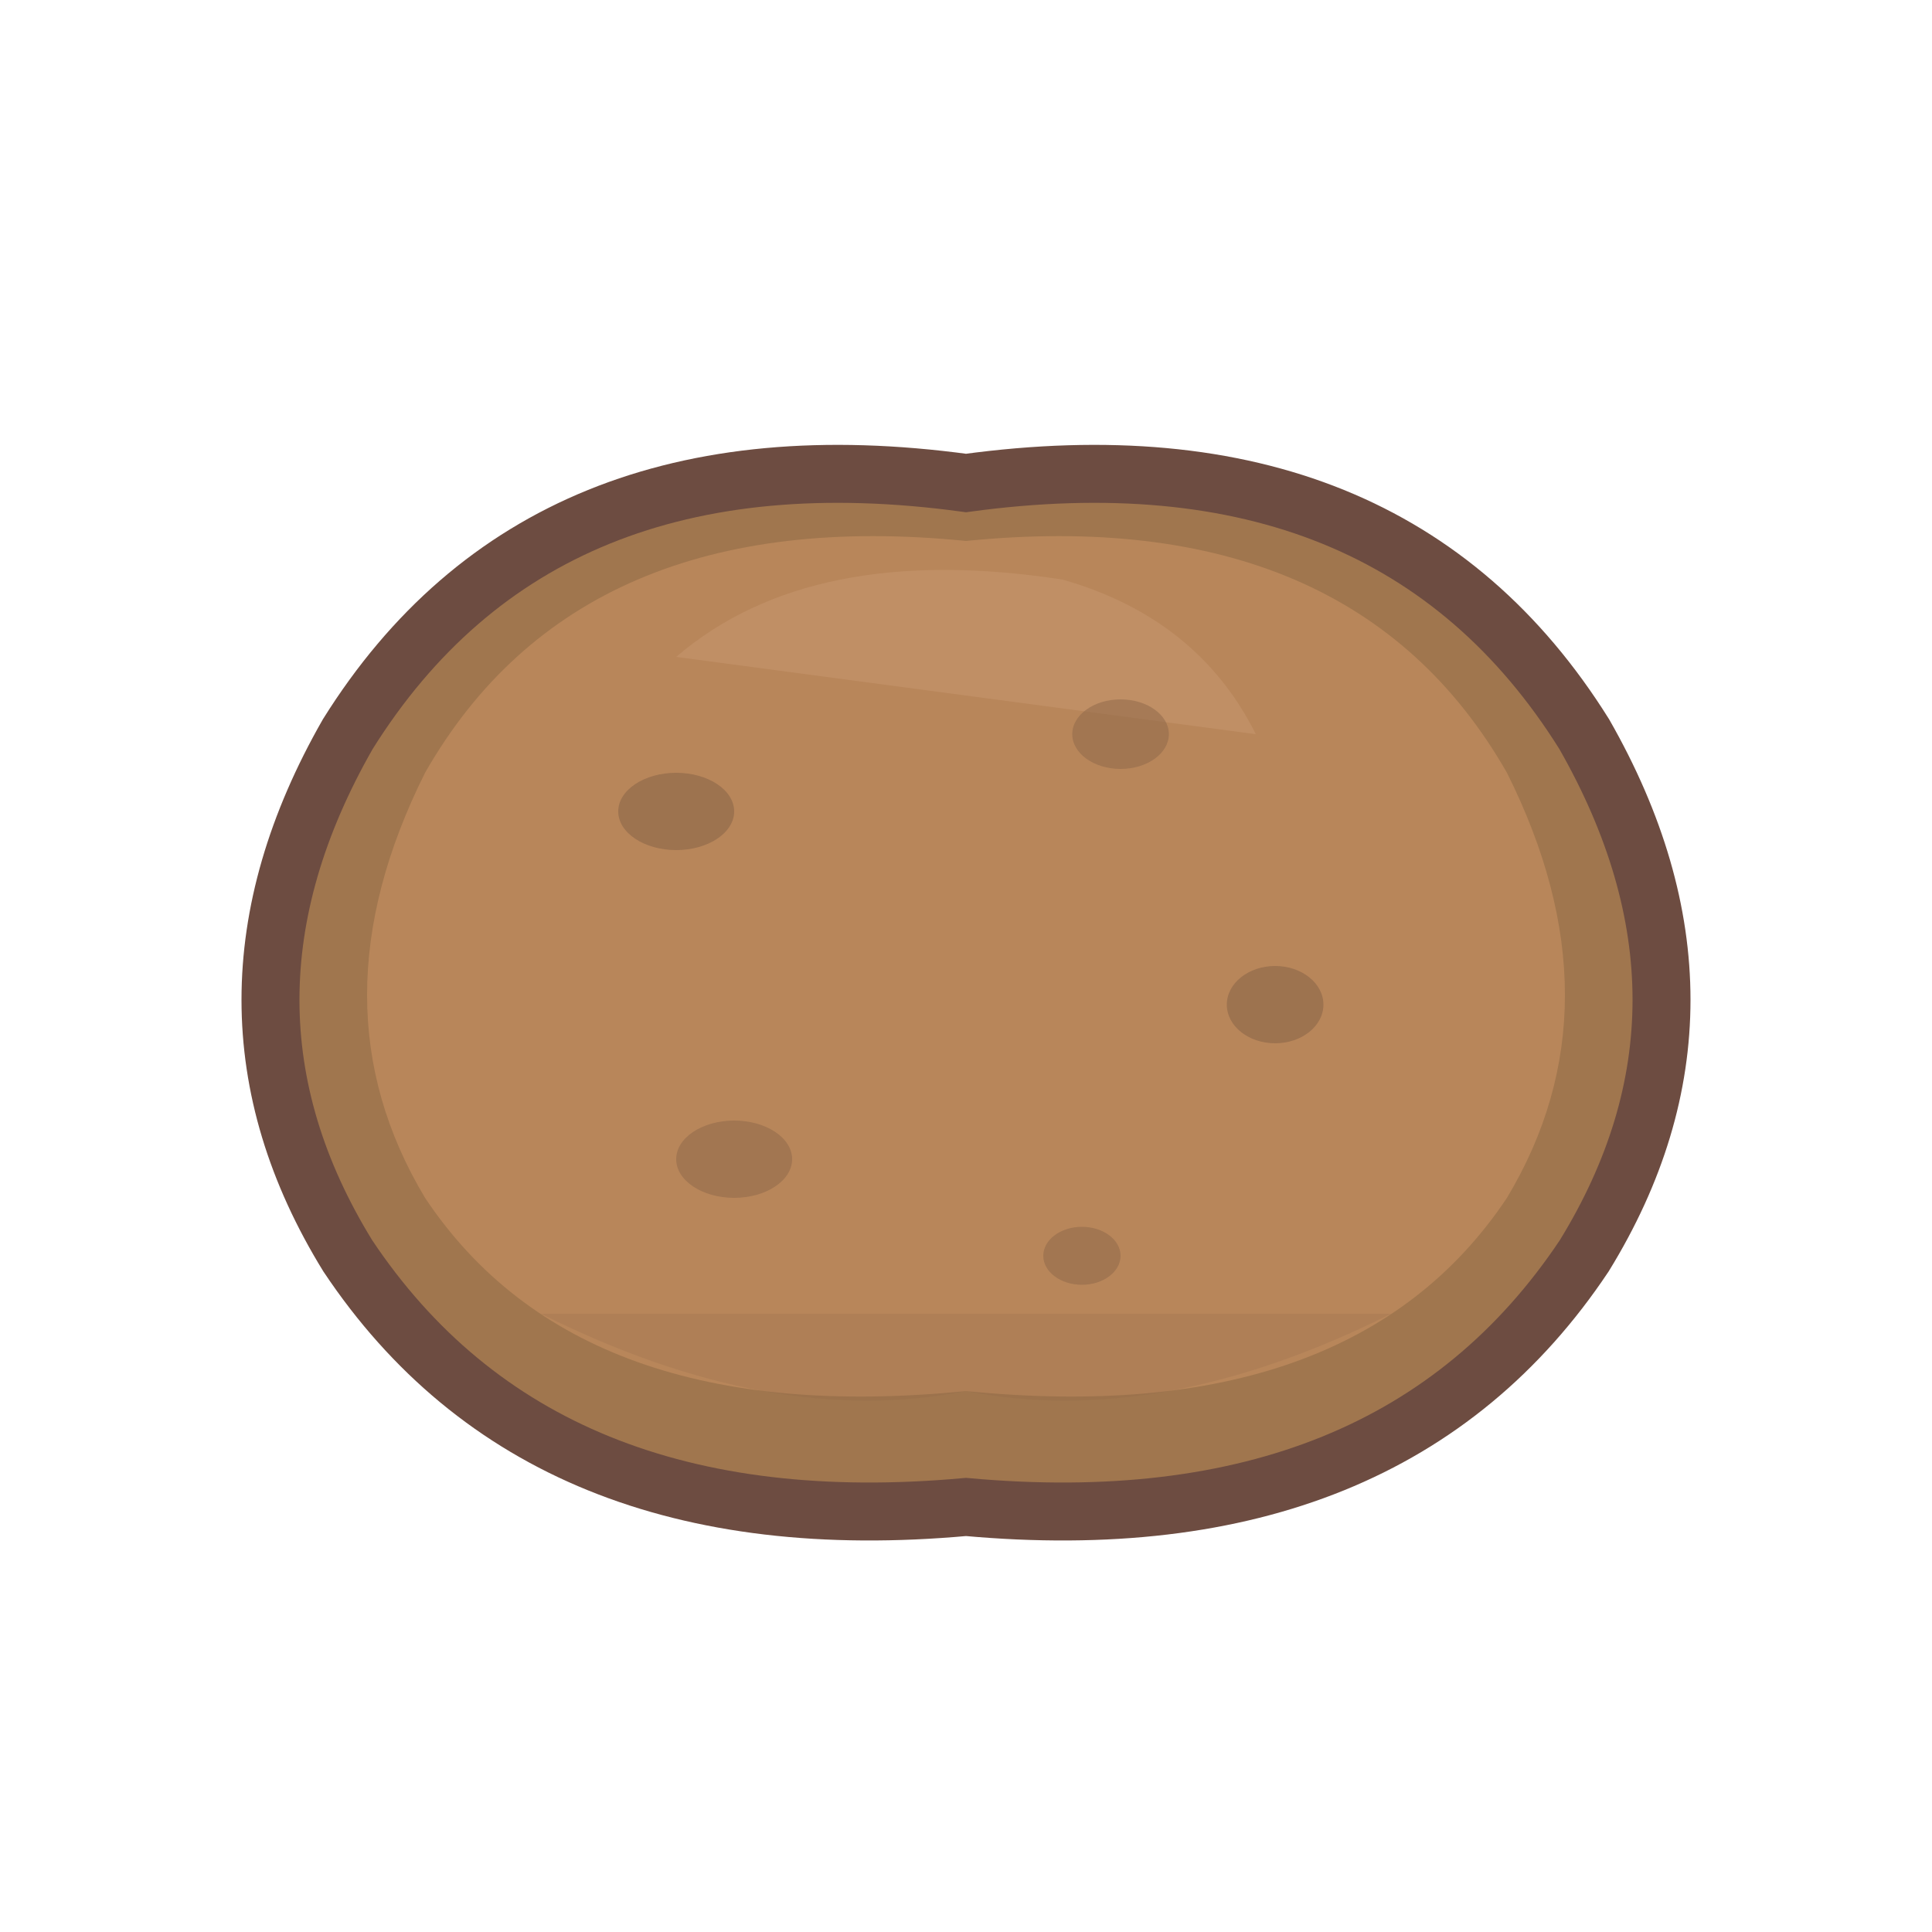
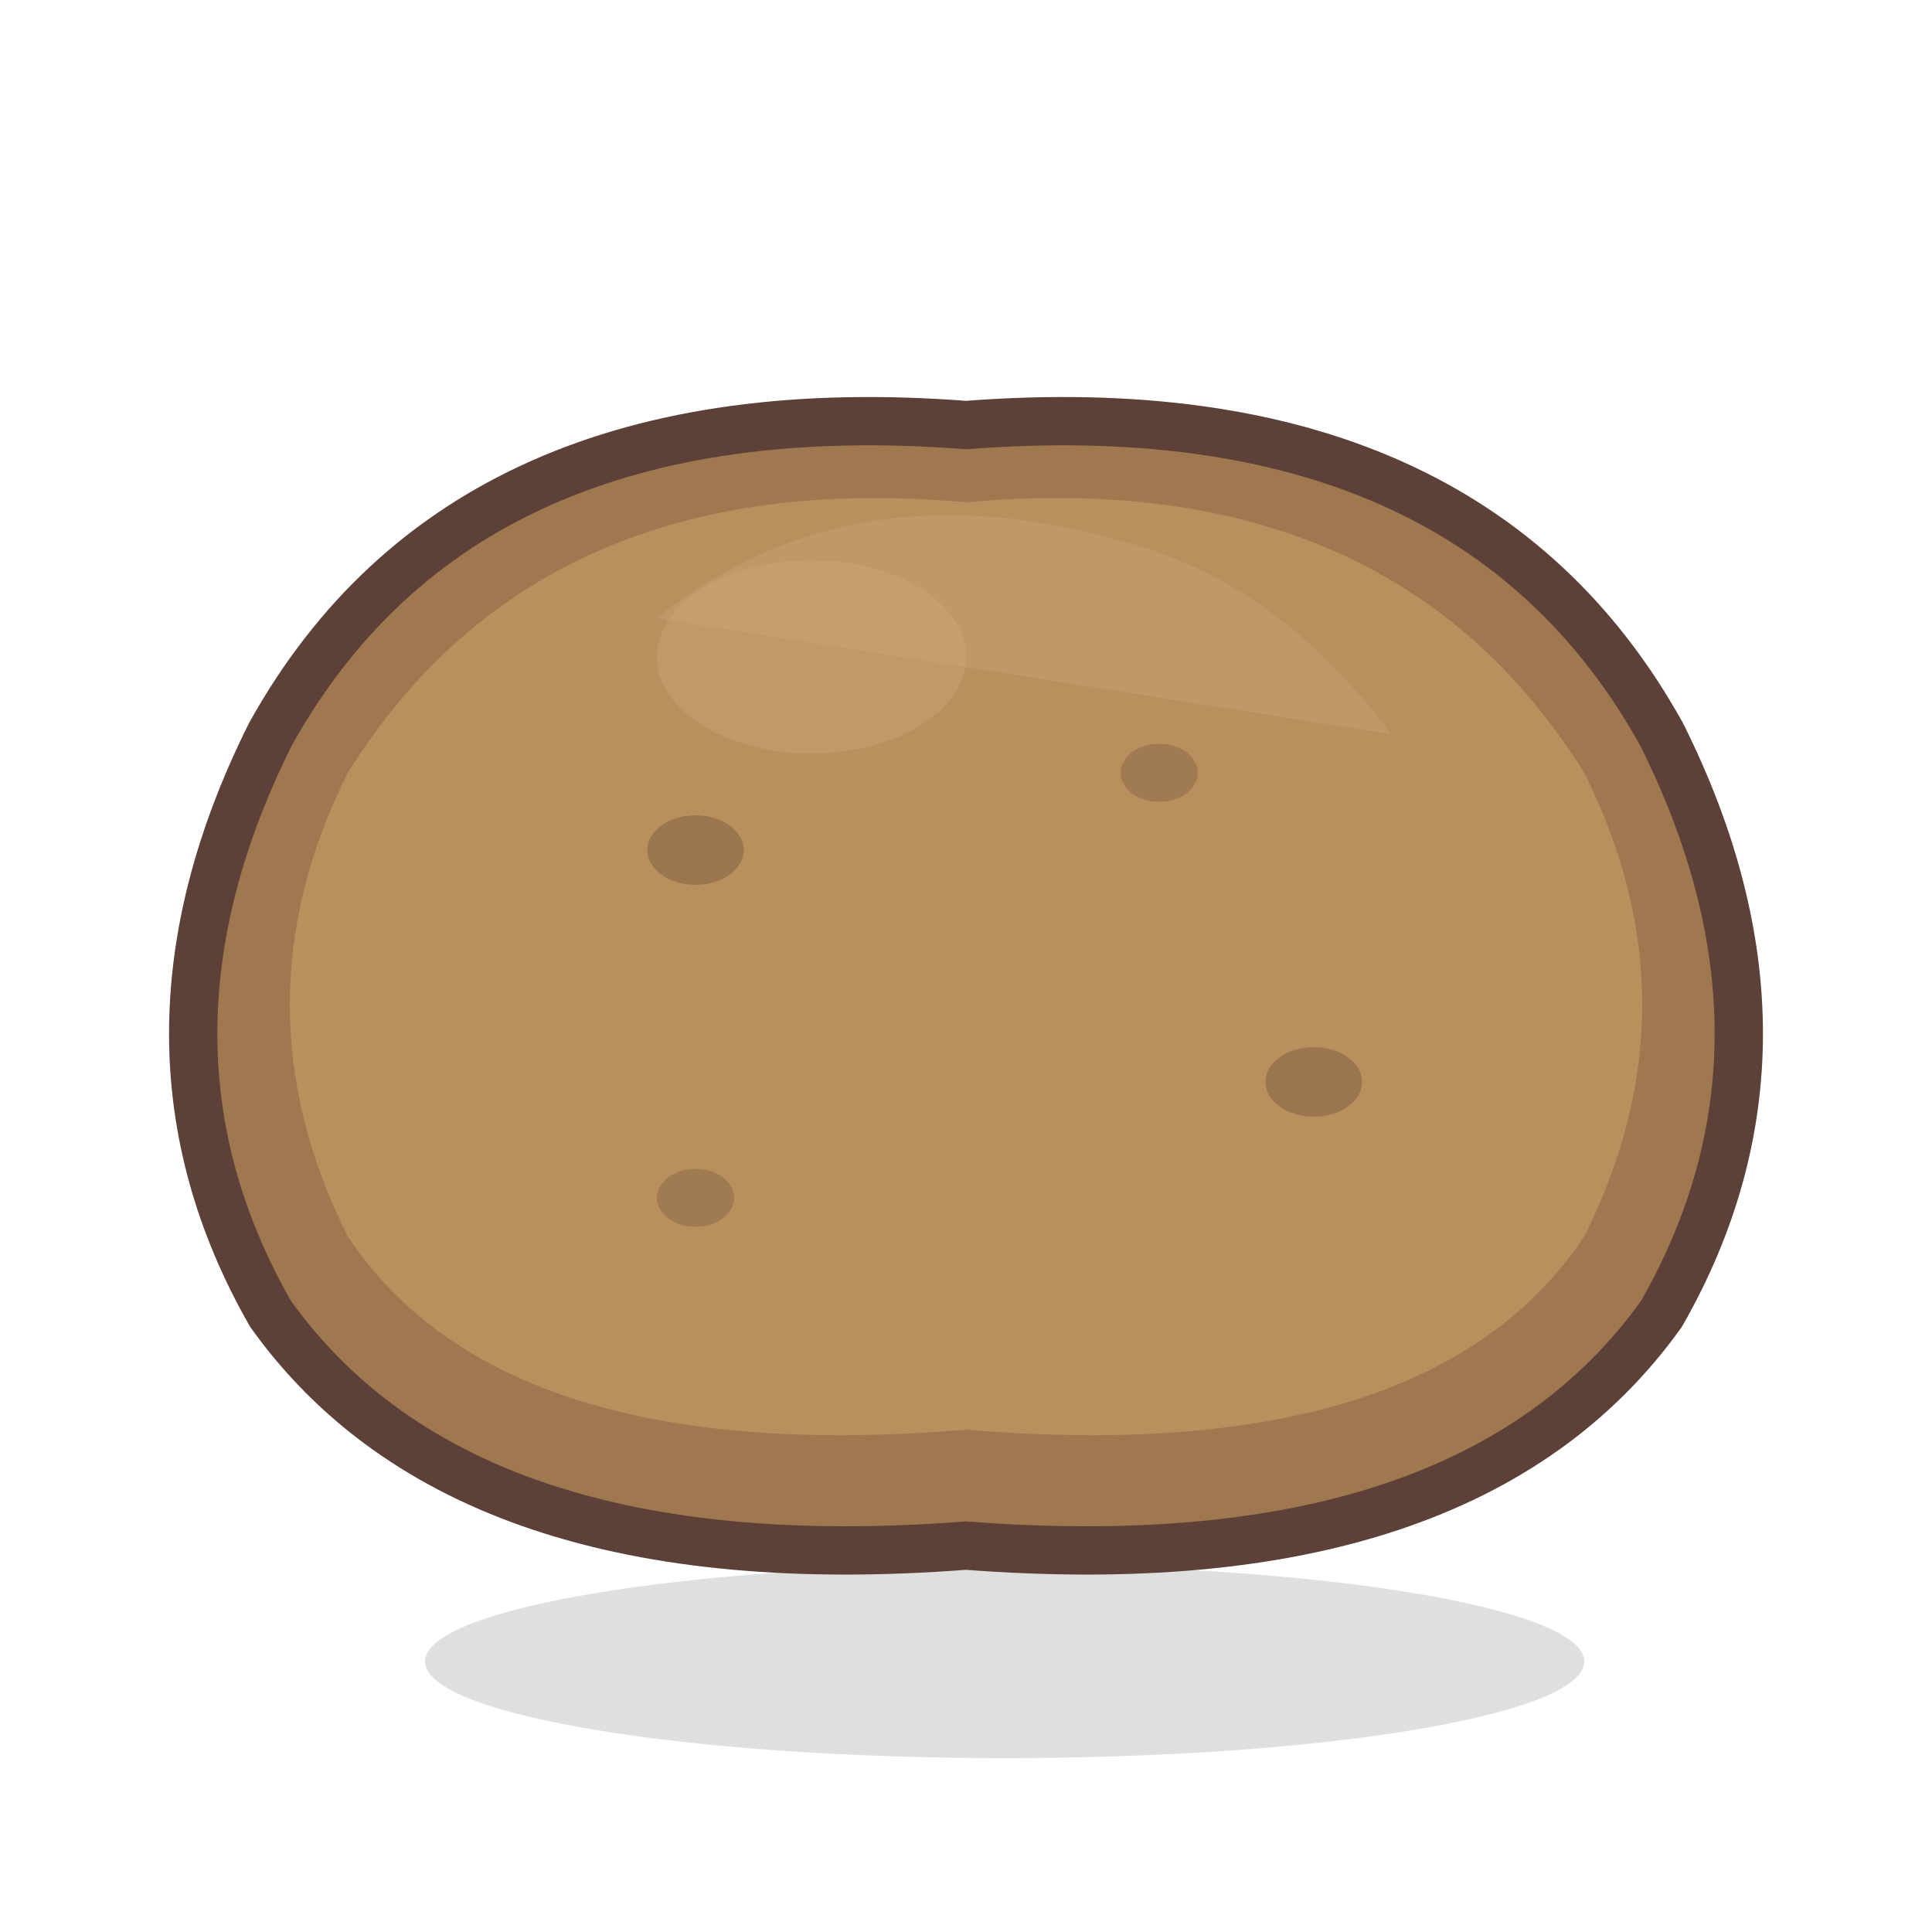
<svg xmlns="http://www.w3.org/2000/svg" viewBox="0 0 100 100">
-   <path d="M50 25 Q72 22 82 38 Q90 52 82 65 Q72 80 50 78 Q28 80 18 65 Q10 52 18 38 Q28 22 50 25Z" fill="#A0764E" stroke="#6D4C41" stroke-width="3" />
-   <path d="M50 28 Q70 26 78 40 Q84 52 78 62 Q70 74 50 72 Q30 74 22 62 Q16 52 22 40 Q30 26 50 28Z" fill="#B8865A" />
-   <path d="M35 34 Q42 28 55 30 Q62 32 65 38" fill="#C89870" stroke="none" opacity="0.5" />
-   <ellipse cx="35" cy="42" rx="3" ry="2" fill="#8B6548" opacity="0.6" />
-   <ellipse cx="58" cy="38" rx="2.5" ry="1.8" fill="#8B6548" opacity="0.5" />
-   <ellipse cx="66" cy="52" rx="2.5" ry="2" fill="#8B6548" opacity="0.6" />
-   <ellipse cx="38" cy="60" rx="3" ry="2" fill="#8B6548" opacity="0.5" />
-   <ellipse cx="56" cy="65" rx="2" ry="1.5" fill="#8B6548" opacity="0.5" />
-   <path d="M28 68 Q40 74 50 72 Q60 74 72 68" fill="#8B6548" opacity="0.2" stroke="none" />
+   <ellipse cx="52" cy="86" rx="30" ry="5" fill="#00000020" />
+   <path d="M50 22 Q76 20 86 38 Q94 54 86 68 Q76 82 50 80 Q24 82 14 68 Q6 54 14 38 Q24 20 50 22Z" fill="#A07850" stroke="#5D4037" stroke-width="2.5" />
+   <path d="M50 26 Q72 24 82 40 Q88 52 82 64 Q74 76 50 74 Q26 76 18 64 Q12 52 18 40 Q28 24 50 26Z" fill="#B8905E" />
+   <path d="M34 32 Q44 24 58 28 Q66 30 72 38" fill="#C8A070" stroke="none" opacity="0.5" />
+   <ellipse cx="42" cy="34" rx="8" ry="5" fill="#D0A878" opacity="0.4" />
+   <ellipse cx="36" cy="44" rx="2.5" ry="1.8" fill="#7D5A3C" opacity="0.5" />
+   <ellipse cx="60" cy="40" rx="2" ry="1.5" fill="#7D5A3C" opacity="0.4" />
+   <ellipse cx="68" cy="56" rx="2.5" ry="1.8" fill="#7D5A3C" opacity="0.5" />
+   <ellipse cx="36" cy="62" rx="2" ry="1.5" fill="#7D5A3C" opacity="0.4" />
</svg>
